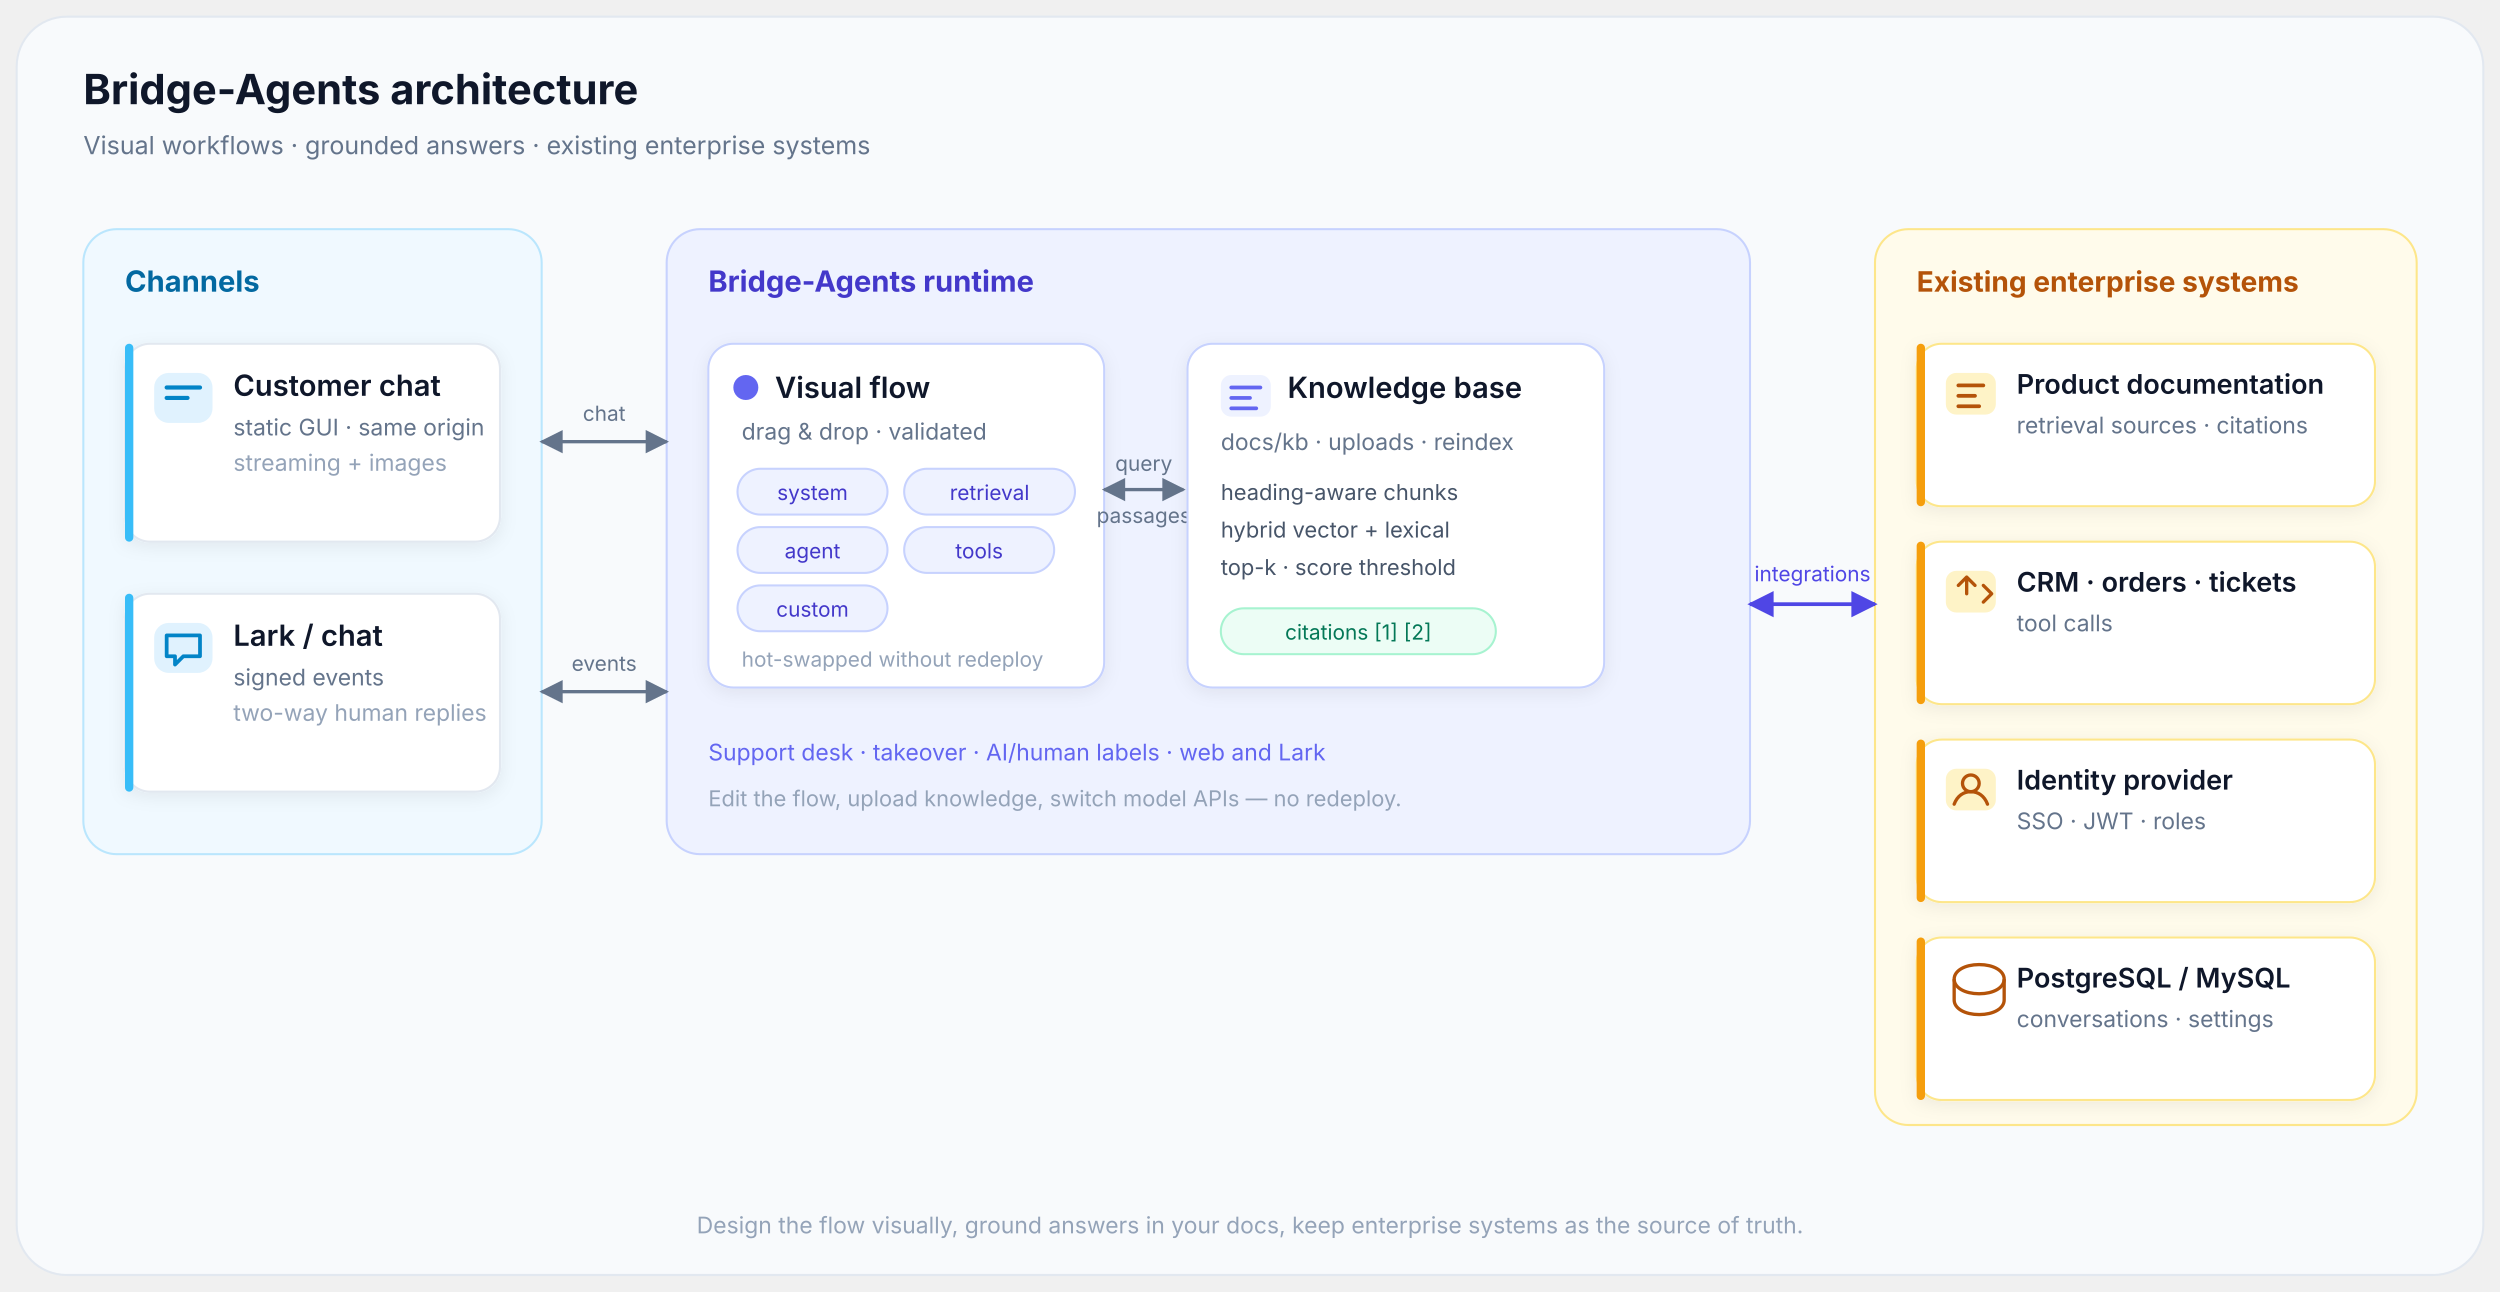
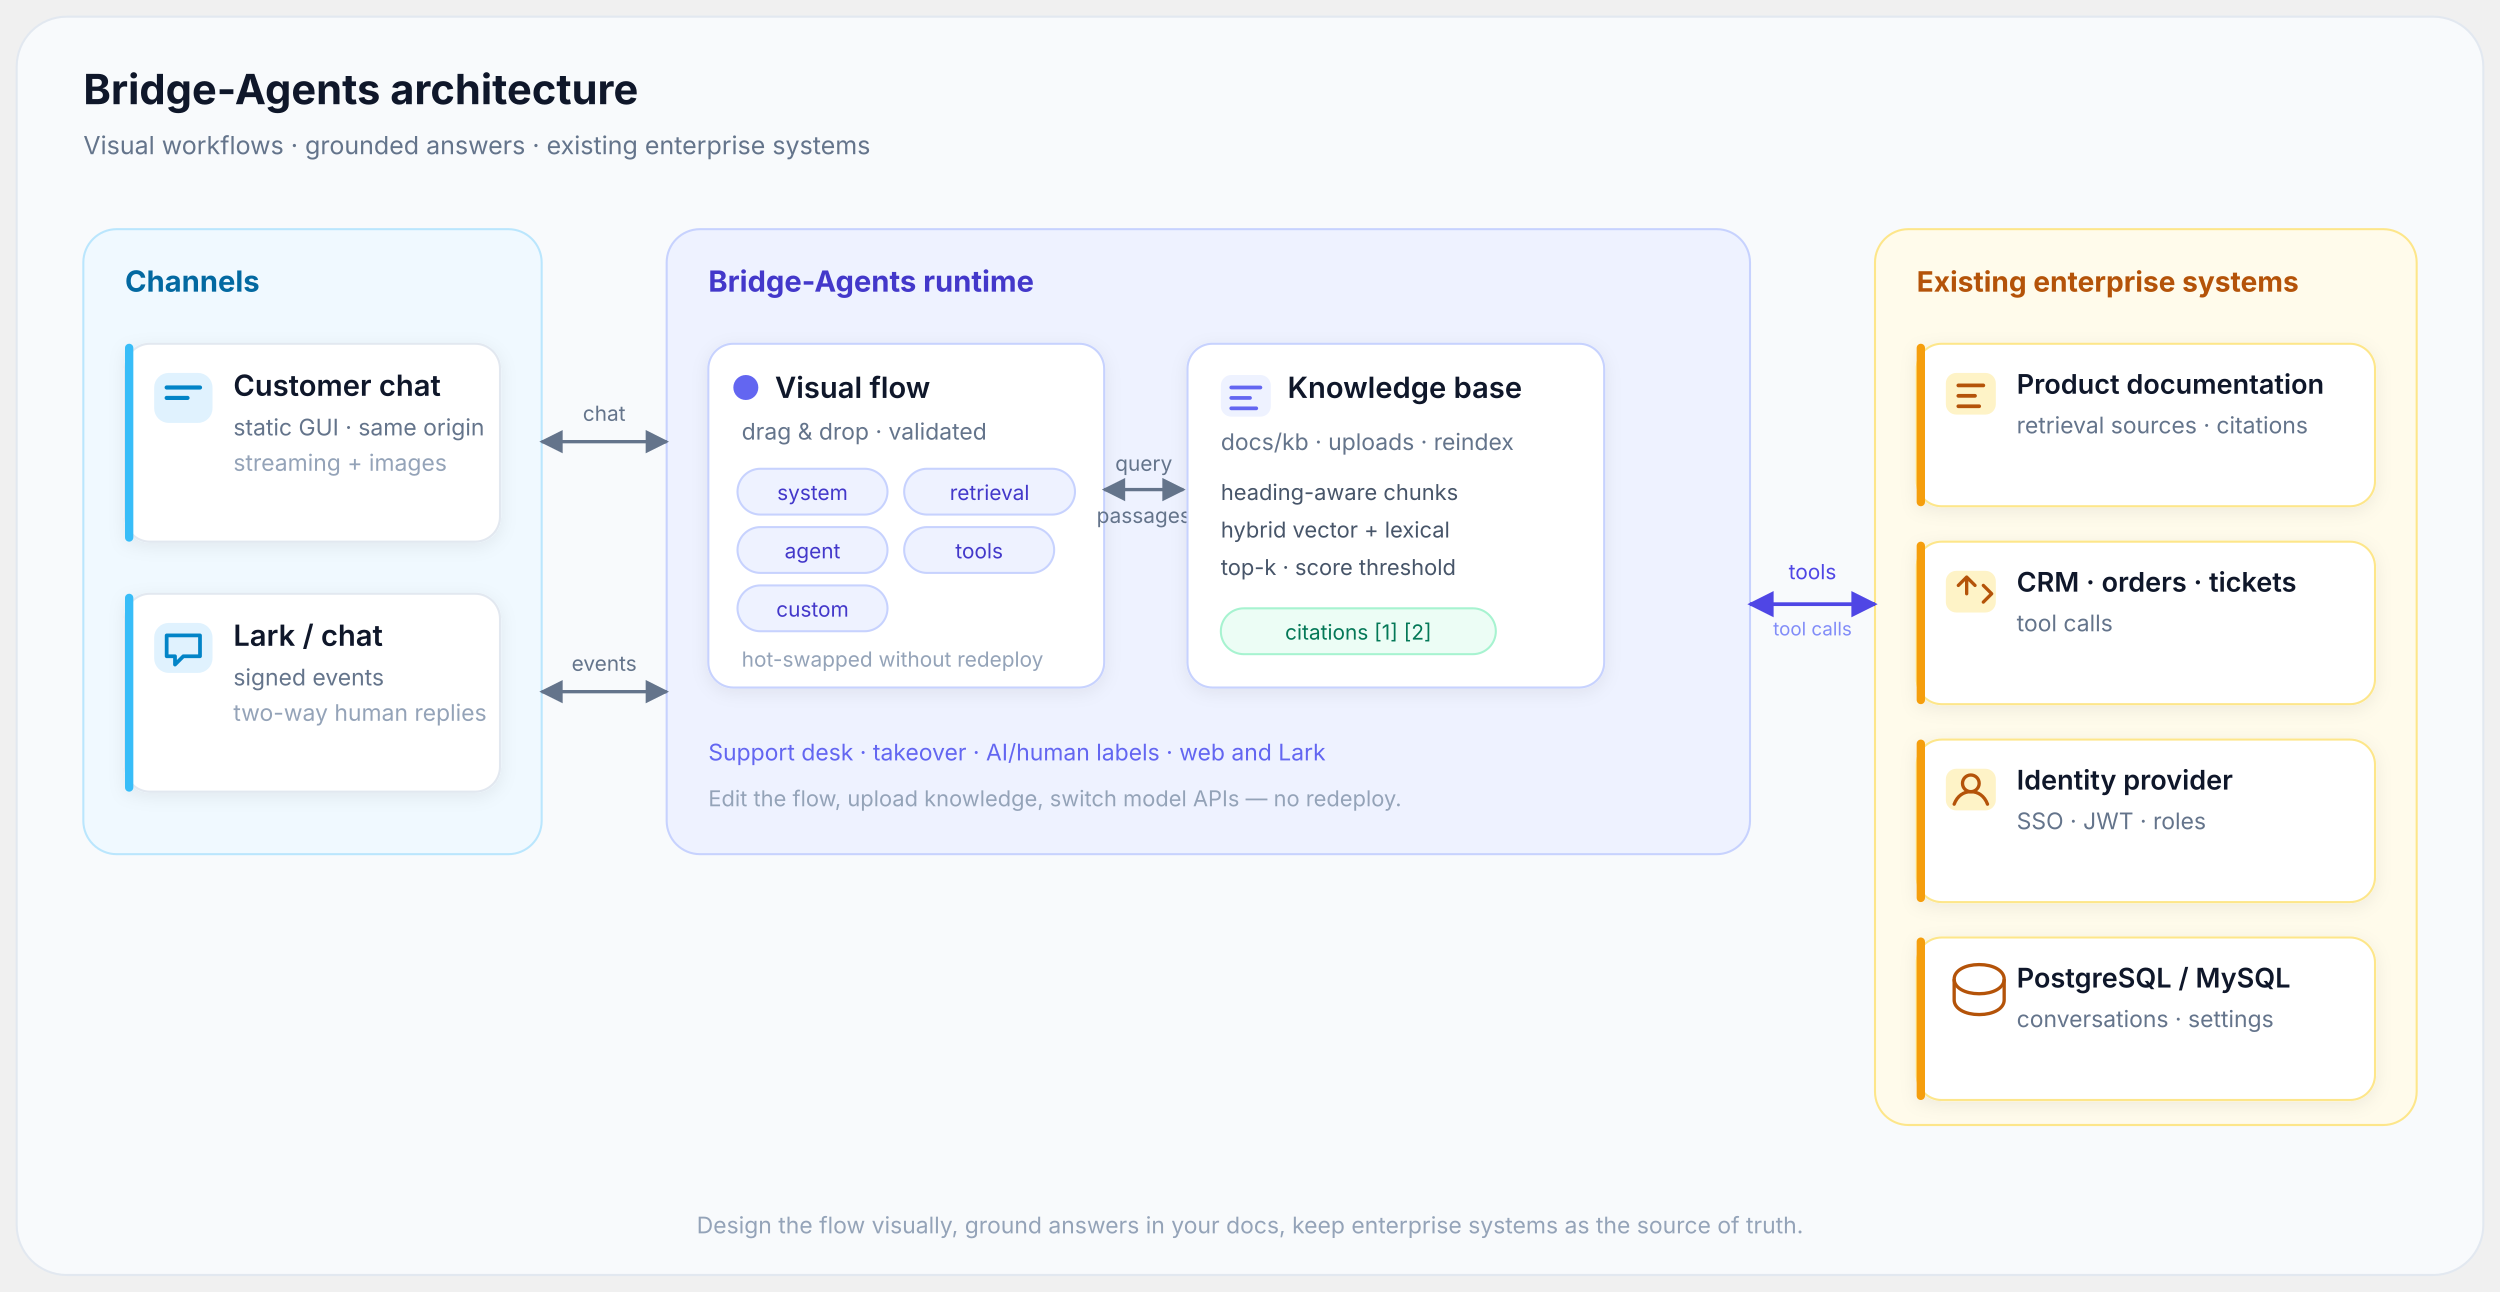
<svg xmlns="http://www.w3.org/2000/svg" width="1200" height="620" viewBox="0 0 1200 620" role="img" aria-labelledby="archTitle archDesc">
  <defs>
    <filter id="cardShadow" x="-20%" y="-20%" width="140%" height="140%">
      <feDropShadow dx="0" dy="2" stdDeviation="4" flood-color="#0f172a" flood-opacity="0.07" />
    </filter>
    <marker id="arrow" viewBox="0 0 10 10" refX="9" refY="5" markerWidth="7" markerHeight="7" orient="auto-start-reverse">
      <path d="M0,0 L10,5 L0,10 z" fill="#64748b" />
    </marker>
    <marker id="arrowIndigo" viewBox="0 0 10 10" refX="9" refY="5" markerWidth="7" markerHeight="7" orient="auto-start-reverse">
      <path d="M0,0 L10,5 L0,10 z" fill="#4f46e5" />
    </marker>
  </defs>
  <rect x="8" y="8" width="1184" height="604" rx="24" fill="#f8fafc" stroke="#e2e8f0" />
  <text x="40" y="50" font-family="Kumbh Sans, Noto Sans SC, Inter, system-ui, sans-serif" font-size="20" font-weight="700" fill="#0f172a">Bridge-Agents architecture</text>
  <text x="40" y="74" font-family="Kumbh Sans, Noto Sans SC, Inter, system-ui, sans-serif" font-size="12" fill="#64748b">Visual workflows · grounded answers · existing enterprise systems</text>
  <rect x="40" y="110" width="220" height="300" rx="16" fill="#f0f9ff" stroke="#bae6fd" />
  <text x="60" y="140" font-family="Kumbh Sans, Noto Sans SC, Inter, system-ui, sans-serif" font-size="14" font-weight="700" fill="#0369a1">Channels</text>
  <g filter="url(#cardShadow)">
    <rect x="60" y="165" width="180" height="95" rx="12" fill="#ffffff" stroke="#e2e8f0" />
    <rect x="60" y="165" width="4" height="95" rx="2" fill="#38bdf8" />
  </g>
  <rect x="74" y="179" width="28" height="24" rx="7" fill="#e0f2fe" />
  <path d="M80 186h16M80 191h10" stroke="#0284c7" stroke-width="2" stroke-linecap="round" />
  <text x="112" y="190" font-family="Kumbh Sans, Noto Sans SC, Inter, system-ui, sans-serif" font-size="14" font-weight="600" fill="#0f172a">Customer chat</text>
  <text x="112" y="209" font-family="Kumbh Sans, Noto Sans SC, Inter, system-ui, sans-serif" font-size="11" fill="#64748b">static GUI · same origin</text>
  <text x="112" y="226" font-family="Kumbh Sans, Noto Sans SC, Inter, system-ui, sans-serif" font-size="11" fill="#94a3b8">streaming + images</text>
  <g filter="url(#cardShadow)">
    <rect x="60" y="285" width="180" height="95" rx="12" fill="#ffffff" stroke="#e2e8f0" />
    <rect x="60" y="285" width="4" height="95" rx="2" fill="#38bdf8" />
  </g>
  <rect x="74" y="299" width="28" height="24" rx="7" fill="#e0f2fe" />
  <path d="M80 305h16v10H88l-4 4v-4h-4z" fill="none" stroke="#0284c7" stroke-width="1.8" stroke-linejoin="round" />
  <text x="112" y="310" font-family="Kumbh Sans, Noto Sans SC, Inter, system-ui, sans-serif" font-size="14" font-weight="600" fill="#0f172a">Lark / chat</text>
  <text x="112" y="329" font-family="Kumbh Sans, Noto Sans SC, Inter, system-ui, sans-serif" font-size="11" fill="#64748b">signed events</text>
  <text x="112" y="346" font-family="Kumbh Sans, Noto Sans SC, Inter, system-ui, sans-serif" font-size="11" fill="#94a3b8">two-way human replies</text>
  <rect x="320" y="110" width="520" height="300" rx="16" fill="#eef2ff" stroke="#c7d2fe" />
  <text x="340" y="140" font-family="Kumbh Sans, Noto Sans SC, Inter, system-ui, sans-serif" font-size="14" font-weight="700" fill="#4338ca">Bridge-Agents runtime</text>
  <g filter="url(#cardShadow)">
    <rect x="340" y="165" width="190" height="165" rx="12" fill="#ffffff" stroke="#c7d2fe" />
  </g>
  <circle cx="358" cy="186" r="6" fill="#6366f1" />
  <text x="372" y="191" font-family="Kumbh Sans, Noto Sans SC, Inter, system-ui, sans-serif" font-size="14" font-weight="600" fill="#0f172a">Visual flow</text>
  <text x="356" y="211" font-family="Kumbh Sans, Noto Sans SC, Inter, system-ui, sans-serif" font-size="11" fill="#64748b">drag &amp; drop · validated</text>
  <g font-family="Kumbh Sans, Noto Sans SC, Inter, system-ui, sans-serif" font-size="10" fill="#4338ca">
    <rect x="354" y="225" width="72" height="22" rx="11" fill="#eef2ff" stroke="#c7d2fe" />
    <text x="390" y="240" text-anchor="middle">system</text>
    <rect x="434" y="225" width="82" height="22" rx="11" fill="#eef2ff" stroke="#c7d2fe" />
    <text x="475" y="240" text-anchor="middle">retrieval</text>
    <rect x="354" y="253" width="72" height="22" rx="11" fill="#eef2ff" stroke="#c7d2fe" />
    <text x="390" y="268" text-anchor="middle">agent</text>
    <rect x="434" y="253" width="72" height="22" rx="11" fill="#eef2ff" stroke="#c7d2fe" />
    <text x="470" y="268" text-anchor="middle">tools</text>
    <rect x="354" y="281" width="72" height="22" rx="11" fill="#eef2ff" stroke="#c7d2fe" />
    <text x="390" y="296" text-anchor="middle">custom</text>
  </g>
  <text x="356" y="320" font-family="Kumbh Sans, Noto Sans SC, Inter, system-ui, sans-serif" font-size="10" fill="#94a3b8">hot-swapped without redeploy</text>
  <line x1="530" y1="235" x2="568" y2="235" stroke="#64748b" stroke-width="1.6" marker-start="url(#arrow)" marker-end="url(#arrow)" />
  <text x="549" y="226" text-anchor="middle" font-family="Kumbh Sans, Noto Sans SC, Inter, system-ui, sans-serif" font-size="10" fill="#64748b">query</text>
  <text x="549" y="251" text-anchor="middle" font-family="Kumbh Sans, Noto Sans SC, Inter, system-ui, sans-serif" font-size="10" fill="#64748b">passages</text>
  <g filter="url(#cardShadow)">
    <rect x="570" y="165" width="200" height="165" rx="12" fill="#ffffff" stroke="#c7d2fe" />
  </g>
  <rect x="586" y="180" width="24" height="20" rx="5" fill="#eef2ff" />
  <path d="M591 186h14M591 191h9M591 196h12" stroke="#6366f1" stroke-width="1.8" stroke-linecap="round" />
  <text x="618" y="191" font-family="Kumbh Sans, Noto Sans SC, Inter, system-ui, sans-serif" font-size="14" font-weight="600" fill="#0f172a">Knowledge base</text>
  <text x="586" y="216" font-family="Kumbh Sans, Noto Sans SC, Inter, system-ui, sans-serif" font-size="11" fill="#64748b">docs/kb · uploads · reindex</text>
  <g font-family="Kumbh Sans, Noto Sans SC, Inter, system-ui, sans-serif" font-size="10.5" fill="#475569">
    <text x="586" y="240">heading-aware chunks</text>
    <text x="586" y="258">hybrid vector + lexical</text>
    <text x="586" y="276">top-k · score threshold</text>
  </g>
  <rect x="586" y="292" width="132" height="22" rx="11" fill="#ecfdf5" stroke="#a7f3d0" />
  <text x="652" y="307" text-anchor="middle" font-family="Kumbh Sans, Noto Sans SC, Inter, system-ui, sans-serif" font-size="10" fill="#047857">citations [1] [2]</text>
  <text x="340" y="365" font-family="Kumbh Sans, Noto Sans SC, Inter, system-ui, sans-serif" font-size="11" fill="#6366f1">Support desk · takeover · AI/human labels · web and Lark</text>
  <text x="340" y="387" font-family="Kumbh Sans, Noto Sans SC, Inter, system-ui, sans-serif" font-size="10.5" fill="#94a3b8">Edit the flow, upload knowledge, switch model APIs — no redeploy.</text>
  <rect x="900" y="110" width="260" height="430" rx="16" fill="#fffbeb" stroke="#fde68a" />
  <text x="920" y="140" font-family="Kumbh Sans, Noto Sans SC, Inter, system-ui, sans-serif" font-size="13.5" font-weight="700" fill="#b45309">Existing enterprise systems</text>
  <g filter="url(#cardShadow)">
    <rect x="920" y="165" width="220" height="78" rx="12" fill="#ffffff" stroke="#fde68a" />
    <rect x="920" y="165" width="4" height="78" rx="2" fill="#f59e0b" />
  </g>
  <rect x="934" y="179" width="24" height="20" rx="5" fill="#fef3c7" />
  <path d="M940 185h12M940 190h8M940 195h10" stroke="#b45309" stroke-width="1.8" stroke-linecap="round" />
  <text x="968" y="189" font-family="Kumbh Sans, Noto Sans SC, Inter, system-ui, sans-serif" font-size="13" font-weight="600" fill="#0f172a">Product documentation</text>
  <text x="968" y="208" font-family="Kumbh Sans, Noto Sans SC, Inter, system-ui, sans-serif" font-size="11" fill="#64748b">retrieval sources · citations</text>
  <g filter="url(#cardShadow)">
    <rect x="920" y="260" width="220" height="78" rx="12" fill="#ffffff" stroke="#fde68a" />
    <rect x="920" y="260" width="4" height="78" rx="2" fill="#f59e0b" />
  </g>
  <rect x="934" y="274" width="24" height="20" rx="5" fill="#fef3c7" />
  <path d="M940 281l4-4 4 4M944 277v8M952 281l4 4-4 4" fill="none" stroke="#b45309" stroke-width="1.6" stroke-linecap="round" stroke-linejoin="round" />
  <text x="968" y="284" font-family="Kumbh Sans, Noto Sans SC, Inter, system-ui, sans-serif" font-size="13" font-weight="600" fill="#0f172a">CRM · orders · tickets</text>
  <text x="968" y="303" font-family="Kumbh Sans, Noto Sans SC, Inter, system-ui, sans-serif" font-size="11" fill="#64748b">tool calls</text>
  <g filter="url(#cardShadow)">
    <rect x="920" y="355" width="220" height="78" rx="12" fill="#ffffff" stroke="#fde68a" />
    <rect x="920" y="355" width="4" height="78" rx="2" fill="#f59e0b" />
  </g>
  <rect x="934" y="369" width="24" height="20" rx="5" fill="#fef3c7" />
  <circle cx="946" cy="376" r="4" fill="none" stroke="#b45309" stroke-width="1.6" />
  <path d="M938 386c1.5-4 4.5-6 8-6s6.5 2 8 6" fill="none" stroke="#b45309" stroke-width="1.6" stroke-linecap="round" />
  <text x="968" y="379" font-family="Kumbh Sans, Noto Sans SC, Inter, system-ui, sans-serif" font-size="13" font-weight="600" fill="#0f172a">Identity provider</text>
  <text x="968" y="398" font-family="Kumbh Sans, Noto Sans SC, Inter, system-ui, sans-serif" font-size="11" fill="#64748b">SSO · JWT · roles</text>
  <g filter="url(#cardShadow)">
    <rect x="920" y="450" width="220" height="78" rx="12" fill="#ffffff" stroke="#fde68a" />
    <rect x="920" y="450" width="4" height="78" rx="2" fill="#f59e0b" />
  </g>
  <path d="M938 470c0-4 5-7 12-7s12 3 12 7v10c0 4-5 7-12 7s-12-3-12-7z" fill="none" stroke="#b45309" stroke-width="1.6" />
  <path d="M938 470c0 4 5 7 12 7s12-3 12-7" fill="none" stroke="#b45309" stroke-width="1.6" />
  <text x="968" y="474" font-family="Kumbh Sans, Noto Sans SC, Inter, system-ui, sans-serif" font-size="13" font-weight="600" fill="#0f172a">PostgreSQL / MySQL</text>
  <text x="968" y="493" font-family="Kumbh Sans, Noto Sans SC, Inter, system-ui, sans-serif" font-size="11" fill="#64748b">conversations · settings</text>
  <line x1="260" y1="212" x2="320" y2="212" stroke="#64748b" stroke-width="1.6" marker-start="url(#arrow)" marker-end="url(#arrow)" />
  <text x="290" y="202" text-anchor="middle" font-family="Kumbh Sans, Noto Sans SC, Inter, system-ui, sans-serif" font-size="10" fill="#64748b">chat</text>
  <line x1="320" y1="332" x2="260" y2="332" stroke="#64748b" stroke-width="1.6" marker-start="url(#arrow)" marker-end="url(#arrow)" />
  <text x="290" y="322" text-anchor="middle" font-family="Kumbh Sans, Noto Sans SC, Inter, system-ui, sans-serif" font-size="10" fill="#64748b">events</text>
  <line x1="840" y1="290" x2="900" y2="290" stroke="#4f46e5" stroke-width="1.8" marker-start="url(#arrowIndigo)" marker-end="url(#arrowIndigo)" />
-   <text x="870" y="279" text-anchor="middle" font-family="Kumbh Sans, Noto Sans SC, Inter, system-ui, sans-serif" font-size="10" fill="#4f46e5">integrations</text>
+   <text x="870" y="278" text-anchor="middle" font-family="Kumbh Sans, Noto Sans SC, Inter, system-ui, sans-serif" font-size="10" fill="#4f46e5">tools</text>
+   <text x="870" y="305" text-anchor="middle" font-family="Kumbh Sans, Noto Sans SC, Inter, system-ui, sans-serif" font-size="9" fill="#818cf8">tool calls</text>
  <text x="600" y="592" text-anchor="middle" font-family="Kumbh Sans, Noto Sans SC, Inter, system-ui, sans-serif" font-size="11" fill="#94a3b8">Design the flow visually, ground answers in your docs, keep enterprise systems as the source of truth.</text>
</svg>
